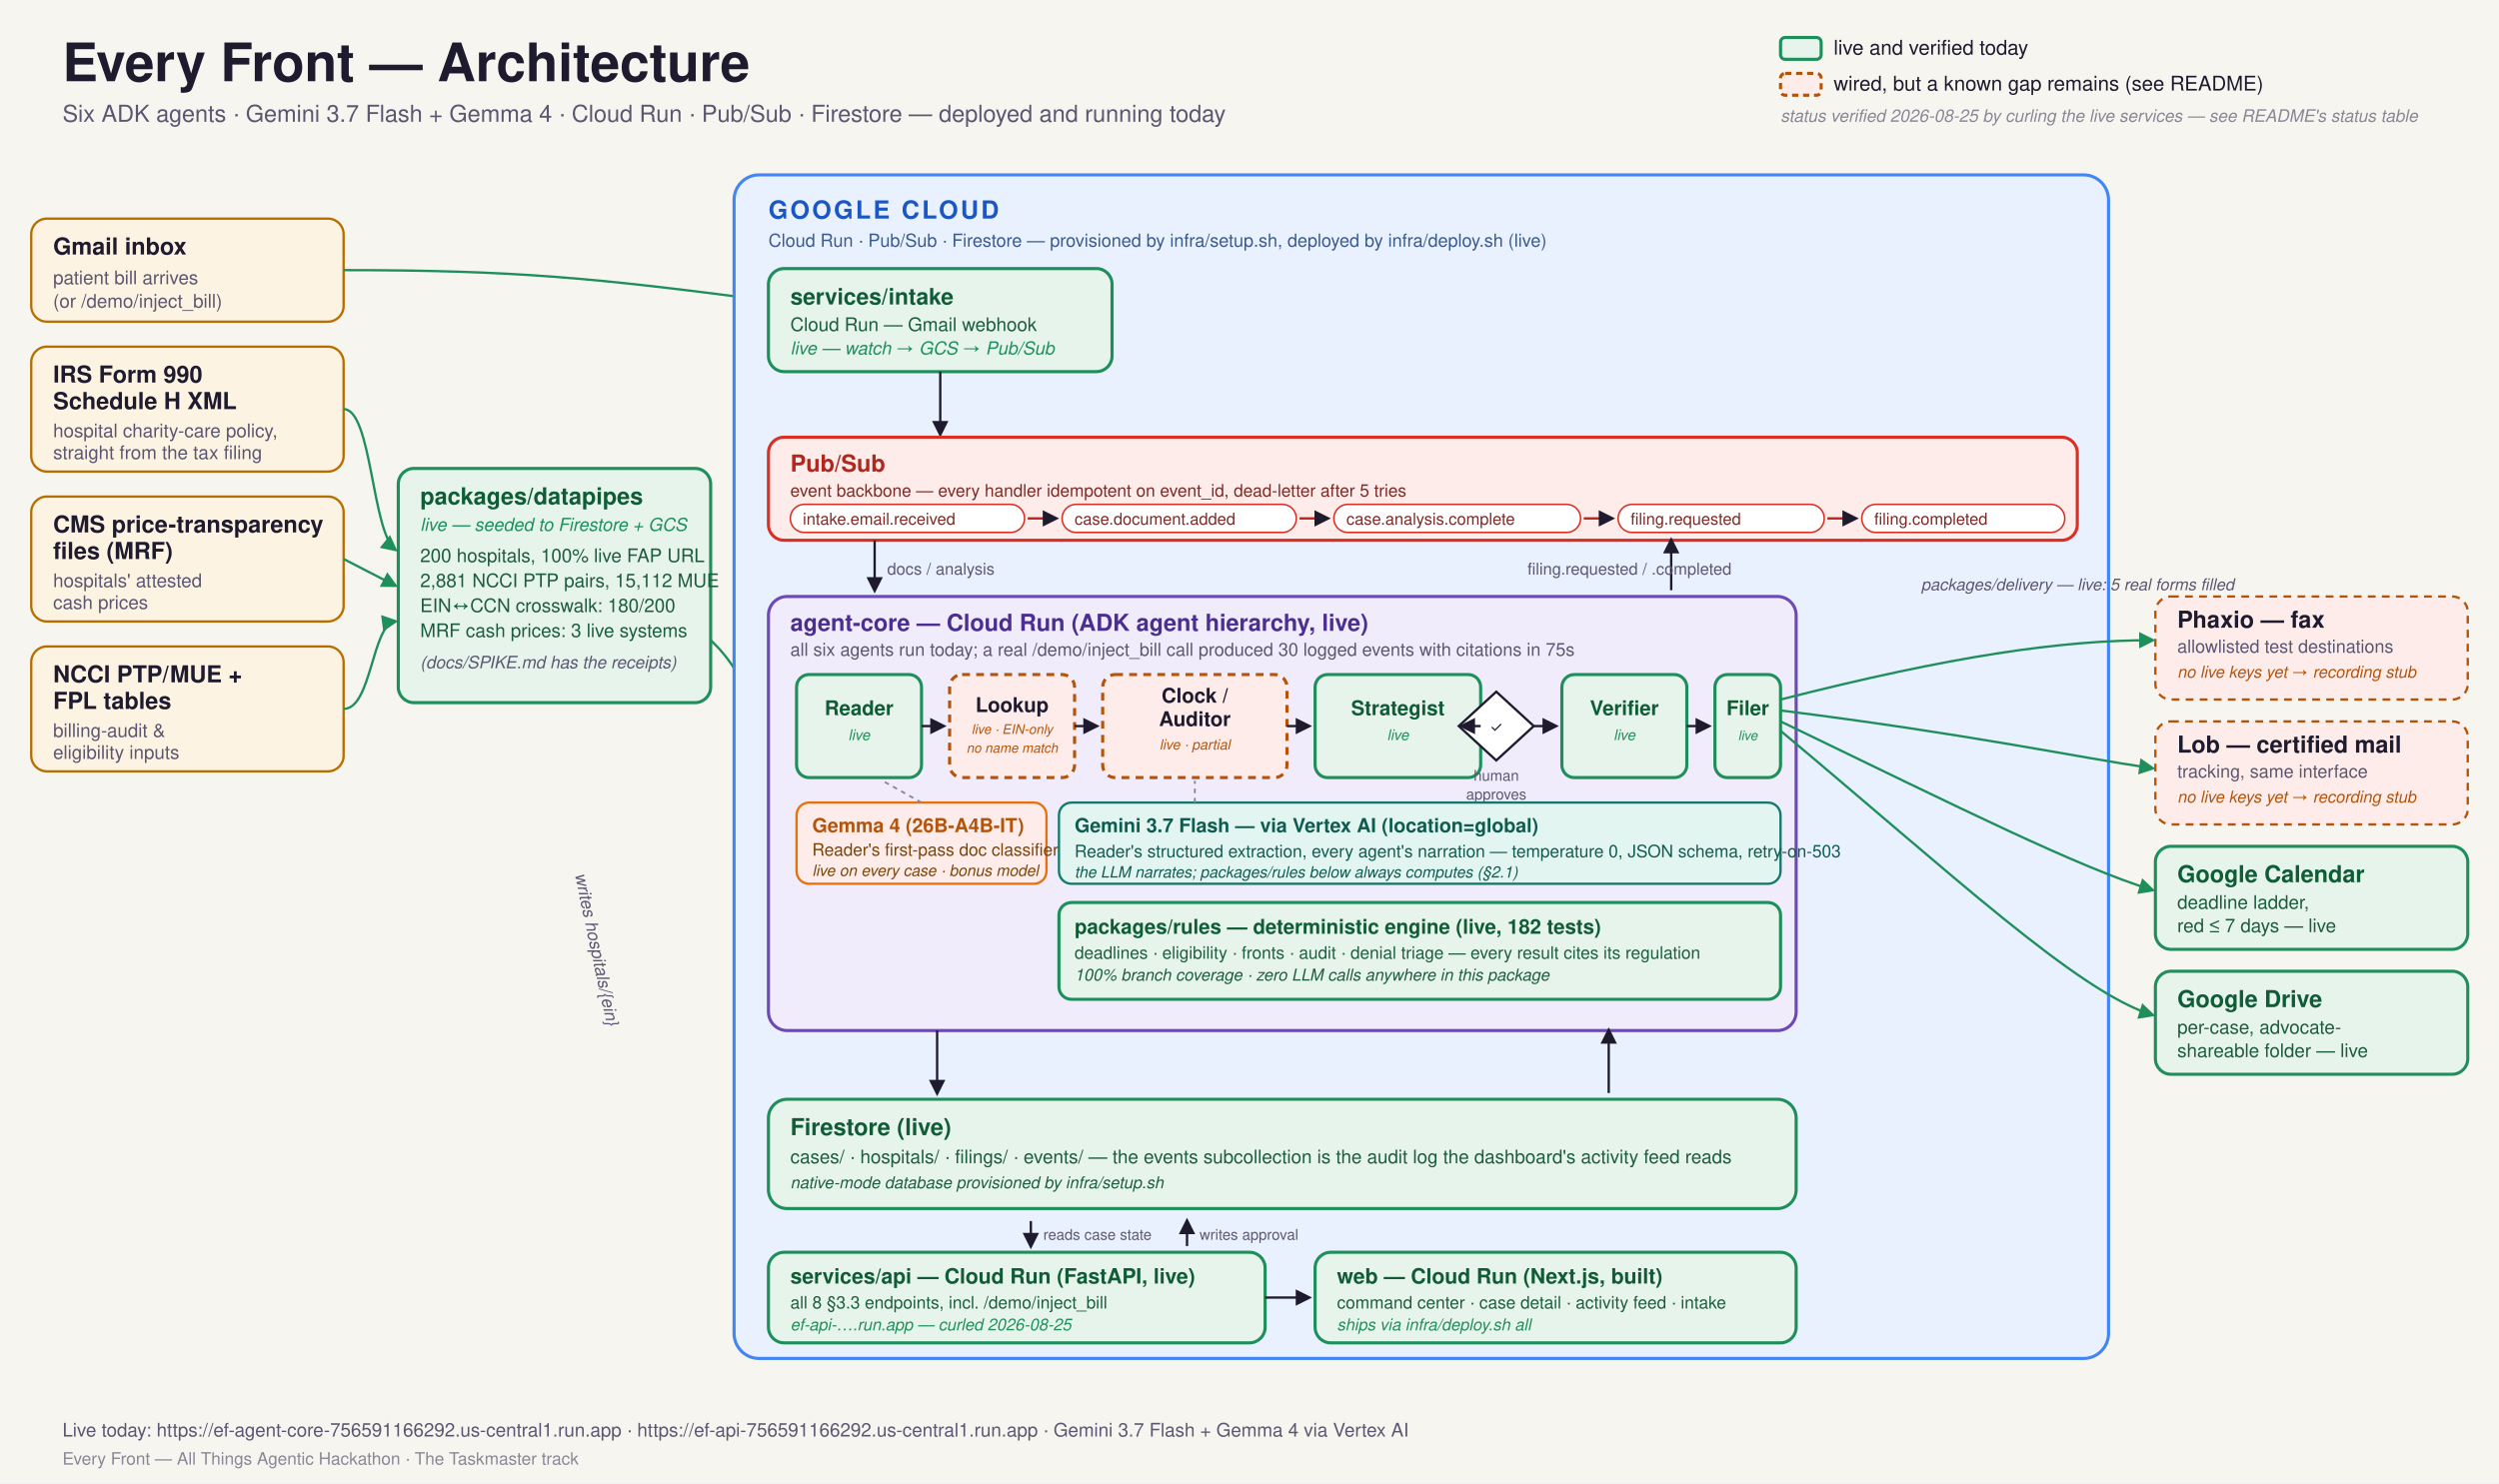
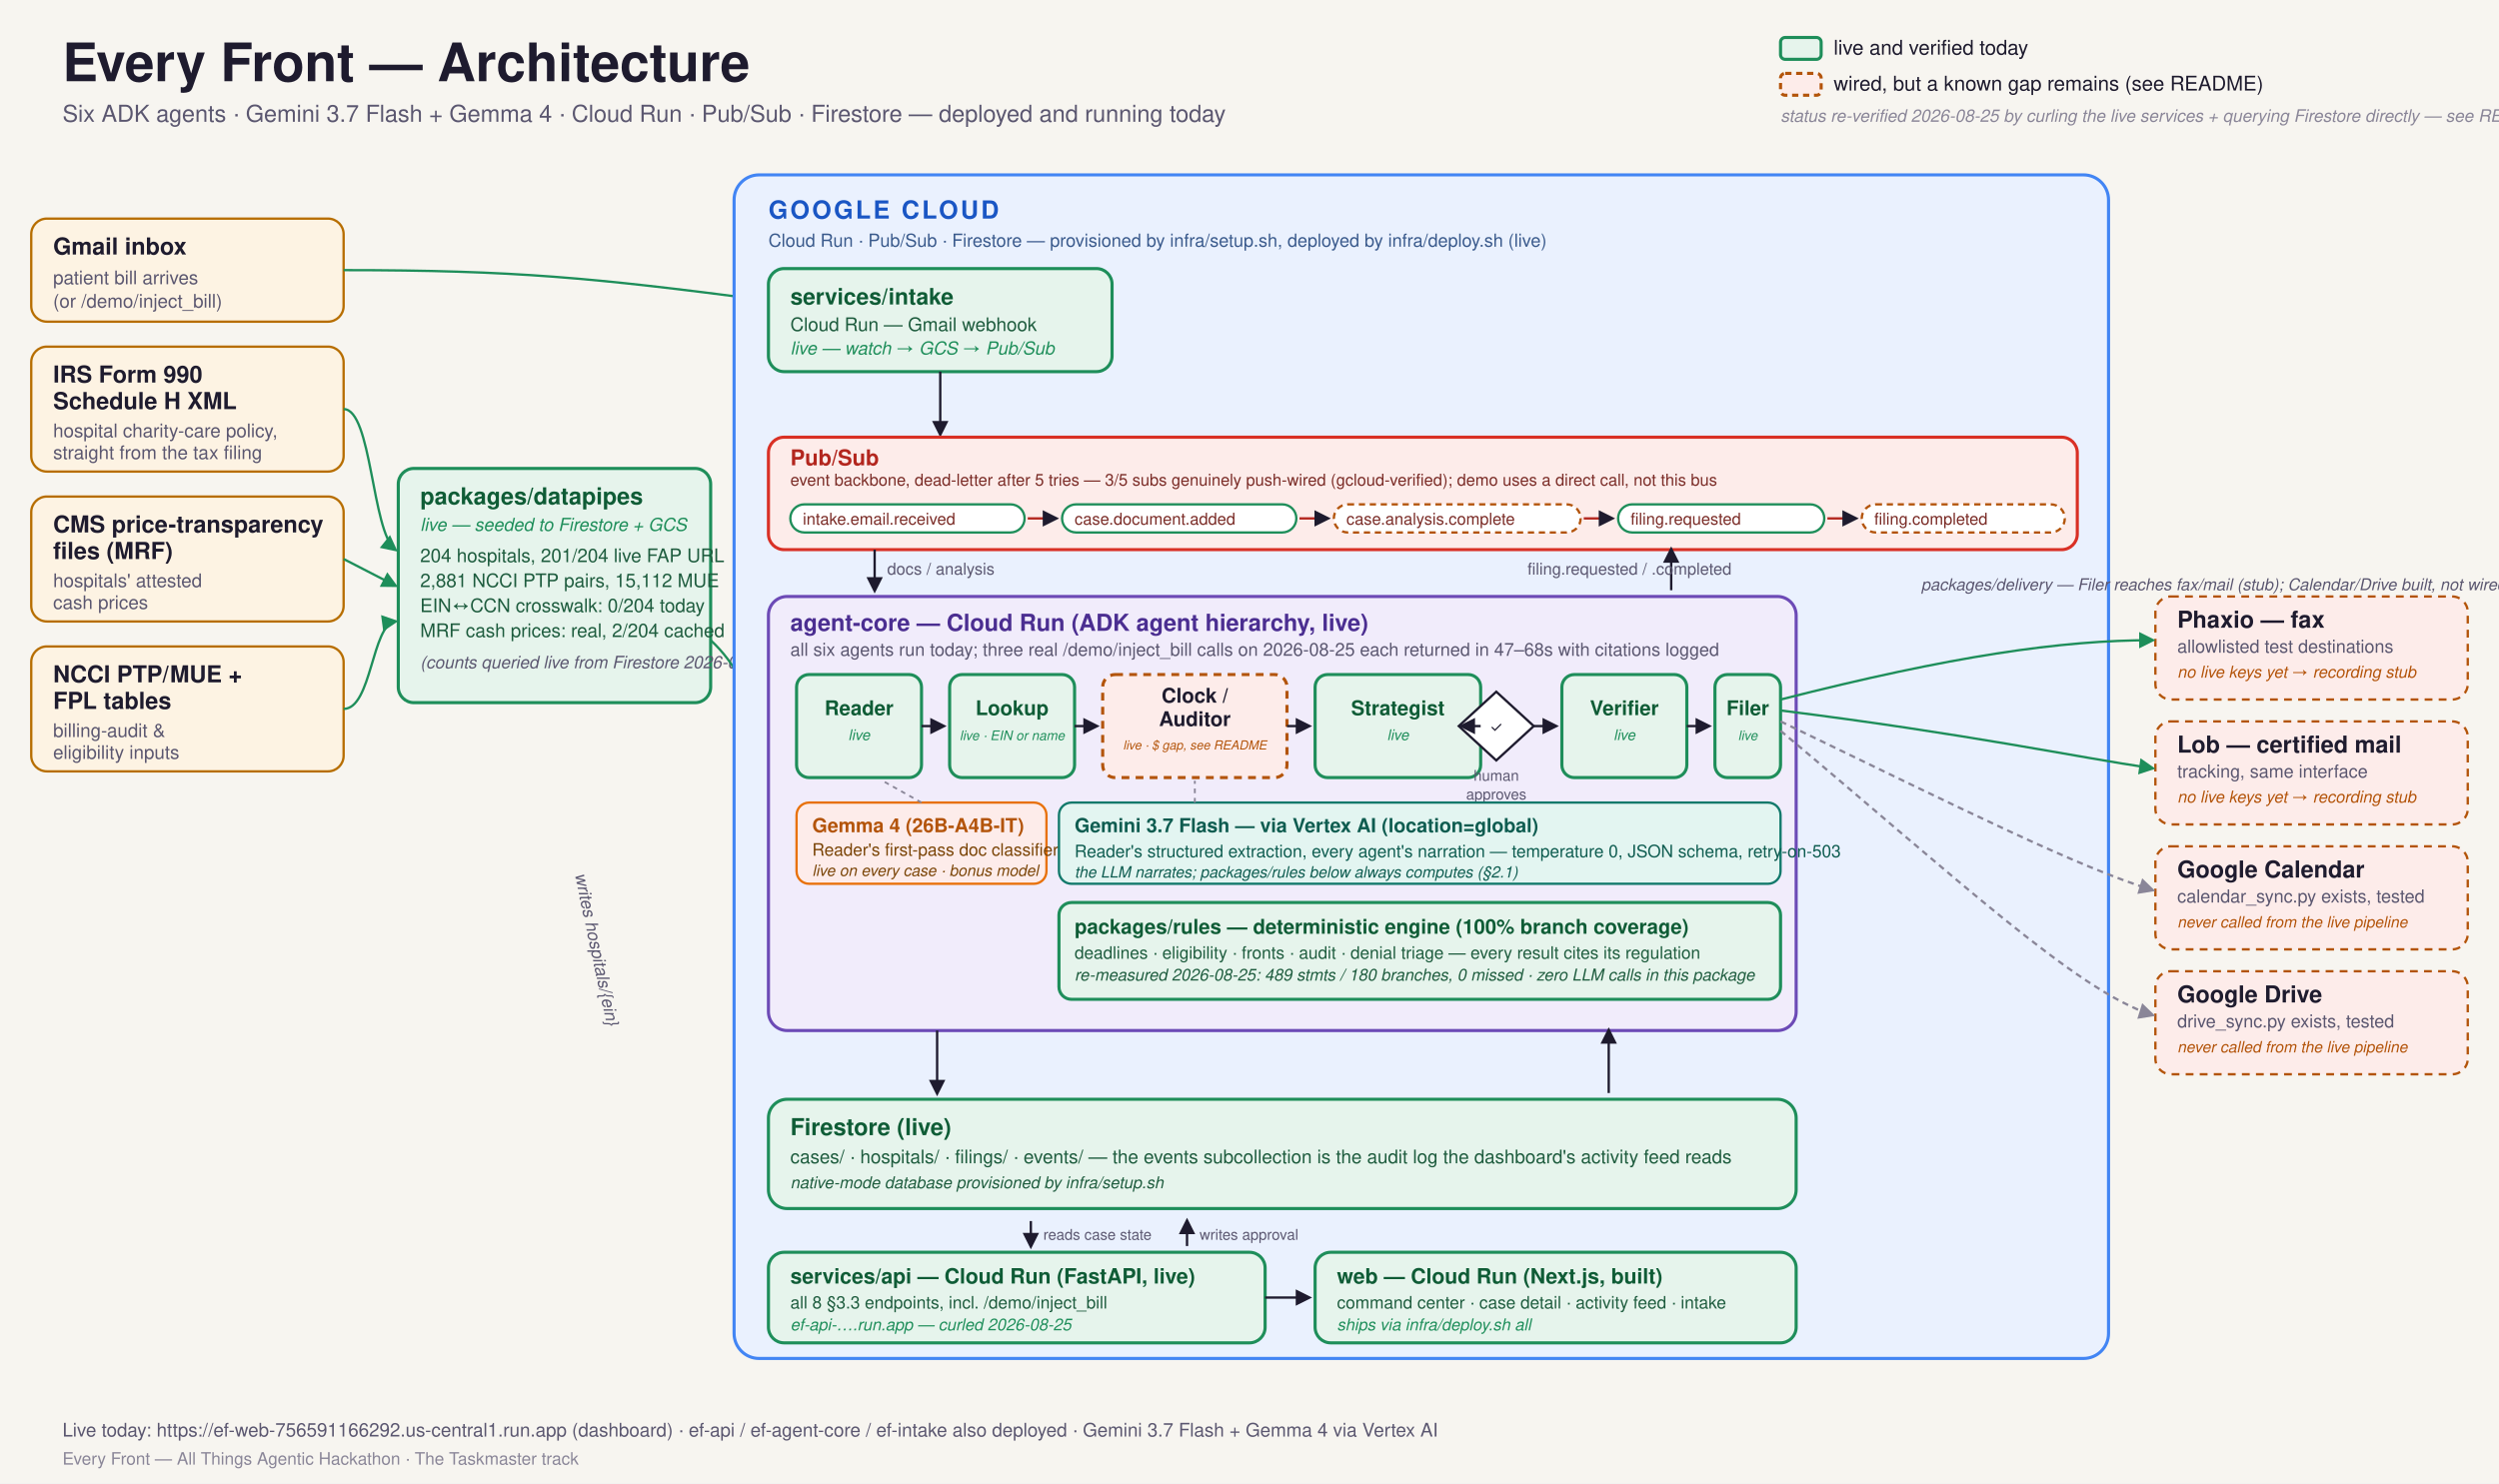
<svg xmlns="http://www.w3.org/2000/svg" viewBox="0 0 1600 950" width="1600" height="950" font-family="-apple-system, 'Segoe UI', Helvetica, Arial, sans-serif">
  <defs>
    <marker id="arrow" viewBox="0 0 10 10" refX="8" refY="5" markerWidth="7" markerHeight="7" orient="auto-start-reverse">
      <path d="M0,0 L10,5 L0,10 z" fill="#1E1B2E" />
    </marker>
    <marker id="arrowMuted" viewBox="0 0 10 10" refX="8" refY="5" markerWidth="7" markerHeight="7" orient="auto-start-reverse">
      <path d="M0,0 L10,5 L0,10 z" fill="#8A8698" />
    </marker>
    <marker id="arrowGreen" viewBox="0 0 10 10" refX="8" refY="5" markerWidth="7" markerHeight="7" orient="auto-start-reverse">
      <path d="M0,0 L10,5 L0,10 z" fill="#1E8E5A" />
    </marker>
  </defs>
  <rect x="0" y="0" width="1600" height="950" fill="#F7F5F0" />
  <text x="40" y="52" font-size="34" font-weight="700" fill="#1E1B2E">Every Front — Architecture</text>
  <text x="40" y="78" font-size="15" fill="#5B5770">Six ADK agents · Gemini 3.7 Flash + Gemma 4 · Cloud Run · Pub/Sub · Firestore — deployed and running today</text>
  <g>
    <rect x="1140" y="24" width="26" height="14" rx="3" fill="#E6F4EC" stroke="#1E8E5A" stroke-width="2" />
    <text x="1174" y="35" font-size="13" fill="#1E1B2E">live and verified today</text>
    <rect x="1140" y="47" width="26" height="14" rx="3" fill="#FDECEA" stroke="#B3540A" stroke-width="2" stroke-dasharray="4,3" />
    <text x="1174" y="58" font-size="13" fill="#1E1B2E">wired, but a known gap remains (see README)</text>
-     <text x="1140" y="78" font-size="11" font-style="italic" fill="#8A8698">status verified 2026-08-25 by curling the live services — see README's status table</text>
+     <text x="1140" y="78" font-size="11" font-style="italic" fill="#8A8698">status re-verified 2026-08-25 by curling the live services + querying Firestore directly — see README's status table</text>
  </g>
  <g>
    <rect x="20" y="140" width="200" height="66" rx="10" fill="#FDF3E3" stroke="#B76E00" stroke-width="1.5" />
    <text x="34" y="163" font-size="15" font-weight="600" fill="#1E1B2E">Gmail inbox</text>
    <text x="34" y="182" font-size="12" fill="#5B5770">patient bill arrives</text>
    <text x="34" y="197" font-size="12" fill="#5B5770">(or /demo/inject_bill)</text>
  </g>
  <g>
    <rect x="20" y="222" width="200" height="80" rx="10" fill="#FDF3E3" stroke="#B76E00" stroke-width="1.5" />
    <text x="34" y="245" font-size="15" font-weight="600" fill="#1E1B2E">IRS Form 990</text>
    <text x="34" y="262" font-size="15" font-weight="600" fill="#1E1B2E">Schedule H XML</text>
    <text x="34" y="280" font-size="12" fill="#5B5770">hospital charity-care policy,</text>
    <text x="34" y="294" font-size="12" fill="#5B5770">straight from the tax filing</text>
  </g>
  <g>
    <rect x="20" y="318" width="200" height="80" rx="10" fill="#FDF3E3" stroke="#B76E00" stroke-width="1.5" />
    <text x="34" y="341" font-size="15" font-weight="600" fill="#1E1B2E">CMS price-transparency</text>
    <text x="34" y="358" font-size="15" font-weight="600" fill="#1E1B2E">files (MRF)</text>
    <text x="34" y="376" font-size="12" fill="#5B5770">hospitals' attested</text>
    <text x="34" y="390" font-size="12" fill="#5B5770">cash prices</text>
  </g>
  <g>
    <rect x="20" y="414" width="200" height="80" rx="10" fill="#FDF3E3" stroke="#B76E00" stroke-width="1.5" />
    <text x="34" y="437" font-size="15" font-weight="600" fill="#1E1B2E">NCCI PTP/MUE +</text>
    <text x="34" y="454" font-size="15" font-weight="600" fill="#1E1B2E">FPL tables</text>
    <text x="34" y="472" font-size="12" fill="#5B5770">billing-audit &amp;</text>
    <text x="34" y="486" font-size="12" fill="#5B5770">eligibility inputs</text>
  </g>
  <g>
    <rect x="255" y="300" width="200" height="150" rx="10" fill="#E6F4EC" stroke="#1E8E5A" stroke-width="2" />
    <text x="269" y="323" font-size="15" font-weight="600" fill="#0F5C36">packages/datapipes</text>
    <text x="269" y="340" font-size="11.5" fill="#1E8E5A" font-style="italic">live — seeded to Firestore + GCS</text>
-     <text x="269" y="360" font-size="12" fill="#1E5C3E">200 hospitals, 100% live FAP URL</text>
+     <text x="269" y="360" font-size="12" fill="#1E5C3E">204 hospitals, 201/204 live FAP URL</text>
    <text x="269" y="376" font-size="12" fill="#1E5C3E">2,881 NCCI PTP pairs, 15,112 MUE</text>
-     <text x="269" y="392" font-size="12" fill="#1E5C3E">EIN↔CCN crosswalk: 180/200</text>
-     <text x="269" y="408" font-size="12" fill="#1E5C3E">MRF cash prices: 3 live systems</text>
-     <text x="269" y="428" font-size="11" fill="#5B5770" font-style="italic">(docs/SPIKE.md has the receipts)</text>
+     <text x="269" y="392" font-size="12" fill="#1E5C3E">EIN↔CCN crosswalk: 0/204 today</text>
+     <text x="269" y="408" font-size="12" fill="#1E5C3E">MRF cash prices: real, 2/204 cached</text>
+     <text x="269" y="428" font-size="11" fill="#5B5770" font-style="italic">(counts queried live from Firestore 2026-08-25)</text>
  </g>
  <path d="M220,262 C238,262 238,340 253,352" fill="none" stroke="#1E8E5A" stroke-width="1.5" marker-end="url(#arrowGreen)" />
  <path d="M220,358 L253,375" fill="none" stroke="#1E8E5A" stroke-width="1.5" marker-end="url(#arrowGreen)" />
  <path d="M220,454 C238,454 238,400 253,398" fill="none" stroke="#1E8E5A" stroke-width="1.5" marker-end="url(#arrowGreen)" />
  <path d="M220,173 C330,173 380,178 488,192" fill="none" stroke="#1E8E5A" stroke-width="1.5" marker-end="url(#arrowGreen)" />
  <path d="M455,410 C520,470 470,600 488,712" fill="none" stroke="#1E8E5A" stroke-width="1.5" marker-end="url(#arrowGreen)" />
  <text x="368" y="560" font-size="11" fill="#5B5770" font-style="italic" transform="rotate(78 368 560)">writes hospitals/{ein}</text>
  <rect x="470" y="112" width="880" height="758" rx="16" fill="#EAF1FE" stroke="#4285F4" stroke-width="2" />
  <text x="492" y="140" font-size="16" font-weight="700" fill="#1A56C4" letter-spacing="1.5">GOOGLE CLOUD</text>
  <text x="492" y="158" font-size="11.5" fill="#3A5A8C">Cloud Run · Pub/Sub · Firestore — provisioned by infra/setup.sh, deployed by infra/deploy.sh (live)</text>
  <rect x="492" y="172" width="220" height="66" rx="10" fill="#E6F4EC" stroke="#1E8E5A" stroke-width="2" />
  <text x="506" y="195" font-size="14.5" font-weight="600" fill="#0F5C36">services/intake</text>
  <text x="506" y="212" font-size="12" fill="#1E5C3E">Cloud Run — Gmail webhook</text>
  <text x="506" y="227" font-size="11.5" fill="#1E8E5A" font-style="italic">live — watch → GCS → Pub/Sub</text>
  <line x1="602" y1="238" x2="602" y2="278" stroke="#1E1B2E" stroke-width="1.5" marker-end="url(#arrow)" />
-   <rect x="492" y="280" width="838" height="66" rx="10" fill="#FDECEA" stroke="#D93025" stroke-width="2" />
-   <text x="506" y="302" font-size="15" font-weight="700" fill="#B3261E">Pub/Sub</text>
-   <text x="506" y="318" font-size="11" fill="#7A2B26">event backbone — every handler idempotent on event_id, dead-letter after 5 tries</text>
+   <rect x="492" y="280" width="838" height="72" rx="10" fill="#FDECEA" stroke="#D93025" stroke-width="2" />
+   <text x="506" y="298" font-size="14" font-weight="700" fill="#B3261E">Pub/Sub</text>
+   <text x="506" y="311" font-size="10.5" fill="#7A2B26">event backbone, dead-letter after 5 tries — 3/5 subs genuinely push-wired (gcloud-verified); demo uses a direct call, not this bus</text>
  <g font-size="10.5" fill="#7A2B26">
-     <rect x="506" y="323" width="150" height="18" rx="9" fill="#FFFFFF" stroke="#D93025" stroke-width="1" />
+     <rect x="506" y="323" width="150" height="18" rx="9" fill="#FFFFFF" stroke="#1E8E5A" stroke-width="1.5" />
    <text x="514" y="336">intake.email.received</text>
    <path d="M658,332 L676,332" stroke="#B3261E" stroke-width="1.5" marker-end="url(#arrow)" />
-     <rect x="680" y="323" width="150" height="18" rx="9" fill="#FFFFFF" stroke="#D93025" stroke-width="1" />
+     <rect x="680" y="323" width="150" height="18" rx="9" fill="#FFFFFF" stroke="#1E8E5A" stroke-width="1.5" />
    <text x="688" y="336">case.document.added</text>
    <path d="M832,332 L850,332" stroke="#B3261E" stroke-width="1.5" marker-end="url(#arrow)" />
-     <rect x="854" y="323" width="158" height="18" rx="9" fill="#FFFFFF" stroke="#D93025" stroke-width="1" />
+     <rect x="854" y="323" width="158" height="18" rx="9" fill="#FFFFFF" stroke="#B3540A" stroke-width="1.5" stroke-dasharray="4,3" />
    <text x="862" y="336">case.analysis.complete</text>
    <path d="M1014,332 L1032,332" stroke="#B3261E" stroke-width="1.5" marker-end="url(#arrow)" />
-     <rect x="1036" y="323" width="132" height="18" rx="9" fill="#FFFFFF" stroke="#D93025" stroke-width="1" />
+     <rect x="1036" y="323" width="132" height="18" rx="9" fill="#FFFFFF" stroke="#1E8E5A" stroke-width="1.5" />
    <text x="1044" y="336">filing.requested</text>
    <path d="M1170,332 L1188,332" stroke="#B3261E" stroke-width="1.5" marker-end="url(#arrow)" />
-     <rect x="1192" y="323" width="130" height="18" rx="9" fill="#FFFFFF" stroke="#D93025" stroke-width="1" />
+     <rect x="1192" y="323" width="130" height="18" rx="9" fill="#FFFFFF" stroke="#B3540A" stroke-width="1.5" stroke-dasharray="4,3" />
    <text x="1200" y="336">filing.completed</text>
  </g>
-   <line x1="560" y1="346" x2="560" y2="378" stroke="#1E1B2E" stroke-width="1.5" marker-end="url(#arrow)" />
+   <line x1="560" y1="352" x2="560" y2="378" stroke="#1E1B2E" stroke-width="1.5" marker-end="url(#arrow)" />
  <text x="568" y="368" font-size="10.5" fill="#5B5770">docs / analysis</text>
-   <line x1="1070" y1="378" x2="1070" y2="346" stroke="#1E1B2E" stroke-width="1.5" marker-end="url(#arrow)" />
+   <line x1="1070" y1="378" x2="1070" y2="352" stroke="#1E1B2E" stroke-width="1.5" marker-end="url(#arrow)" />
  <text x="978" y="368" font-size="10.5" fill="#5B5770">filing.requested / .completed</text>
  <rect x="492" y="382" width="658" height="278" rx="12" fill="#F1ECFB" stroke="#6C4AB6" stroke-width="2" />
  <text x="506" y="404" font-size="15" font-weight="700" fill="#4B2E91">agent-core — Cloud Run (ADK agent hierarchy, live)</text>
-   <text x="506" y="420" font-size="11.5" fill="#5B5770">all six agents run today; a real /demo/inject_bill call produced 30 logged events with citations in 75s</text>
+   <text x="506" y="420" font-size="11.5" fill="#5B5770">all six agents run today; three real /demo/inject_bill calls on 2026-08-25 each returned in 47–68s with citations logged</text>
  <rect x="510" y="432" width="80" height="66" rx="8" fill="#E6F4EC" stroke="#1E8E5A" stroke-width="2" />
  <text x="550" y="458" font-size="13" font-weight="600" fill="#0F5C36" text-anchor="middle">Reader</text>
  <text x="550" y="474" font-size="9.5" fill="#1E8E5A" text-anchor="middle" font-style="italic">live</text>
  <path d="M590,465 L604,465" stroke="#1E1B2E" stroke-width="1.5" marker-end="url(#arrow)" />
-   <rect x="608" y="432" width="80" height="66" rx="8" fill="#FDECEA" stroke="#B3540A" stroke-width="2" stroke-dasharray="5,4" />
-   <text x="648" y="456" font-size="13" font-weight="600" fill="#1E1B2E" text-anchor="middle">Lookup</text>
-   <text x="648" y="470" font-size="8.5" fill="#B3540A" text-anchor="middle" font-style="italic">live · EIN-only</text>
-   <text x="648" y="482" font-size="8.5" fill="#B3540A" text-anchor="middle" font-style="italic">no name match</text>
+   <rect x="608" y="432" width="80" height="66" rx="8" fill="#E6F4EC" stroke="#1E8E5A" stroke-width="2" />
+   <text x="648" y="458" font-size="13" font-weight="600" fill="#0F5C36" text-anchor="middle">Lookup</text>
+   <text x="648" y="474" font-size="8.5" fill="#1E8E5A" text-anchor="middle" font-style="italic">live · EIN or name</text>
  <path d="M688,465 L702,465" stroke="#1E1B2E" stroke-width="1.5" marker-end="url(#arrow)" />
  <rect x="706" y="432" width="118" height="66" rx="8" fill="#FDECEA" stroke="#B3540A" stroke-width="2" stroke-dasharray="5,4" />
  <text x="765" y="450" font-size="13" font-weight="600" fill="#1E1B2E" text-anchor="middle">Clock /</text>
  <text x="765" y="465" font-size="13" font-weight="600" fill="#1E1B2E" text-anchor="middle">Auditor</text>
-   <text x="765" y="480" font-size="9" fill="#B3540A" text-anchor="middle" font-style="italic">live · partial</text>
+   <text x="765" y="480" font-size="8" fill="#B3540A" text-anchor="middle" font-style="italic">live · $ gap, see README</text>
  <path d="M824,465 L838,465" stroke="#1E1B2E" stroke-width="1.5" marker-end="url(#arrow)" />
  <rect x="842" y="432" width="106" height="66" rx="8" fill="#E6F4EC" stroke="#1E8E5A" stroke-width="2" />
  <text x="895" y="458" font-size="13" font-weight="600" fill="#0F5C36" text-anchor="middle">Strategist</text>
  <text x="895" y="474" font-size="9.5" fill="#1E8E5A" text-anchor="middle" font-style="italic">live</text>
  <path d="M958,443 L982,465 L958,487 L934,465 Z" fill="#FFFFFF" stroke="#1E1B2E" stroke-width="1.5" />
  <text x="958" y="469" font-size="9.5" fill="#1E1B2E" text-anchor="middle">✓</text>
  <text x="958" y="500" font-size="9.5" fill="#5B5770" text-anchor="middle">human</text>
  <text x="958" y="512" font-size="9.5" fill="#5B5770" text-anchor="middle">approves</text>
  <path d="M948,465 L936,465" stroke="#1E1B2E" stroke-width="1.5" marker-end="url(#arrow)" />
  <path d="M982,465 L996,465" stroke="#1E1B2E" stroke-width="1.5" marker-end="url(#arrow)" />
  <rect x="1000" y="432" width="80" height="66" rx="8" fill="#E6F4EC" stroke="#1E8E5A" stroke-width="2" />
  <text x="1040" y="458" font-size="13" font-weight="600" fill="#0F5C36" text-anchor="middle">Verifier</text>
  <text x="1040" y="474" font-size="9.5" fill="#1E8E5A" text-anchor="middle" font-style="italic">live</text>
  <path d="M1080,465 L1094,465" stroke="#1E1B2E" stroke-width="1.5" marker-end="url(#arrow)" />
  <rect x="1098" y="432" width="42" height="66" rx="8" fill="#E6F4EC" stroke="#1E8E5A" stroke-width="2" />
  <text x="1119" y="458" font-size="13" font-weight="600" fill="#0F5C36" text-anchor="middle">Filer</text>
  <text x="1119" y="474" font-size="8.5" fill="#1E8E5A" text-anchor="middle" font-style="italic">live</text>
  <rect x="510" y="514" width="160" height="52" rx="8" fill="#FDECEA" stroke="#E8710A" stroke-width="1.5" />
  <text x="520" y="533" font-size="12.5" font-weight="700" fill="#B3540A">Gemma 4 (26B-A4B-IT)</text>
  <text x="520" y="548" font-size="11" fill="#7A4406">Reader's first-pass doc classifier</text>
  <text x="520" y="561" font-size="10" fill="#7A4406" font-style="italic">live on every case · bonus model</text>
  <line x1="590" y1="514" x2="565" y2="500" stroke="#8A8698" stroke-width="1.2" stroke-dasharray="3,3" />
  <rect x="678" y="514" width="462" height="52" rx="8" fill="#E3F5F1" stroke="#12796B" stroke-width="1.5" />
  <text x="688" y="533" font-size="12.5" font-weight="700" fill="#0E5C50">Gemini 3.7 Flash — via Vertex AI (location=global)</text>
  <text x="688" y="549" font-size="11" fill="#0E5C50">Reader's structured extraction, every agent's narration — temperature 0, JSON schema, retry-on-503</text>
  <text x="688" y="562" font-size="10" fill="#0E5C50" font-style="italic">the LLM narrates; packages/rules below always computes (§2.1)</text>
  <line x1="765" y1="514" x2="765" y2="500" stroke="#8A8698" stroke-width="1.2" stroke-dasharray="3,3" />
  <rect x="678" y="578" width="462" height="62" rx="8" fill="#E6F4EC" stroke="#1E8E5A" stroke-width="2" />
-   <text x="688" y="598" font-size="13" font-weight="700" fill="#0F5C36">packages/rules — deterministic engine (live, 182 tests)</text>
+   <text x="688" y="598" font-size="13" font-weight="700" fill="#0F5C36">packages/rules — deterministic engine (100% branch coverage)</text>
  <text x="688" y="614" font-size="11" fill="#1E5C3E">deadlines · eligibility · fronts · audit · denial triage — every result cites its regulation</text>
-   <text x="688" y="628" font-size="10.5" fill="#1E5C3E" font-style="italic">100% branch coverage · zero LLM calls anywhere in this package</text>
+   <text x="688" y="628" font-size="10.5" fill="#1E5C3E" font-style="italic">re-measured 2026-08-25: 489 stmts / 180 branches, 0 missed · zero LLM calls in this package</text>
  <line x1="600" y1="660" x2="600" y2="700" stroke="#1E1B2E" stroke-width="1.5" marker-end="url(#arrow)" />
  <line x1="1030" y1="700" x2="1030" y2="660" stroke="#1E1B2E" stroke-width="1.5" marker-end="url(#arrow)" />
  <rect x="492" y="704" width="658" height="70" rx="12" fill="#E6F4EC" stroke="#1E8E5A" stroke-width="2" />
  <text x="506" y="727" font-size="15" font-weight="700" fill="#0F5C36">Firestore (live)</text>
  <text x="506" y="745" font-size="12" fill="#1E5C3E">cases/ · hospitals/ · filings/ · events/ — the events subcollection is the audit log the dashboard's activity feed reads</text>
  <text x="506" y="761" font-size="10.5" fill="#1E5C3E" font-style="italic">native-mode database provisioned by infra/setup.sh</text>
  <line x1="660" y1="782" x2="660" y2="798" stroke="#1E1B2E" stroke-width="1.5" marker-end="url(#arrow)" />
  <text x="668" y="794" font-size="9.5" fill="#5B5770">reads case state</text>
  <line x1="760" y1="798" x2="760" y2="782" stroke="#1E1B2E" stroke-width="1.5" marker-end="url(#arrow)" />
  <text x="768" y="794" font-size="9.5" fill="#5B5770">writes approval</text>
  <rect x="492" y="802" width="318" height="58" rx="10" fill="#E6F4EC" stroke="#1E8E5A" stroke-width="2" />
  <text x="506" y="822" font-size="13.5" font-weight="600" fill="#0F5C36">services/api — Cloud Run (FastAPI, live)</text>
  <text x="506" y="838" font-size="11" fill="#1E5C3E">all 8 §3.3 endpoints, incl. /demo/inject_bill</text>
  <text x="506" y="852" font-size="10.5" fill="#1E8E5A" font-style="italic">ef-api-….run.app — curled 2026-08-25</text>
  <line x1="810" y1="831" x2="838" y2="831" stroke="#1E1B2E" stroke-width="1.5" marker-end="url(#arrow)" />
  <rect x="842" y="802" width="308" height="58" rx="10" fill="#E6F4EC" stroke="#1E8E5A" stroke-width="2" />
  <text x="856" y="822" font-size="13.5" font-weight="600" fill="#0F5C36">web — Cloud Run (Next.js, built)</text>
  <text x="856" y="838" font-size="11" fill="#1E5C3E">command center · case detail · activity feed · intake</text>
  <text x="856" y="852" font-size="10.5" fill="#1E8E5A" font-style="italic">ships via infra/deploy.sh all</text>
  <g>
    <rect x="1380" y="382" width="200" height="66" rx="10" fill="#FDECEA" stroke="#B3540A" stroke-width="1.5" stroke-dasharray="5,4" />
    <text x="1394" y="402" font-size="15" font-weight="600" fill="#1E1B2E">Phaxio — fax</text>
    <text x="1394" y="418" font-size="11.5" fill="#5B5770">allowlisted test destinations</text>
    <text x="1394" y="434" font-size="10.5" fill="#B3540A" font-style="italic">no live keys yet → recording stub</text>
  </g>
  <g>
    <rect x="1380" y="462" width="200" height="66" rx="10" fill="#FDECEA" stroke="#B3540A" stroke-width="1.5" stroke-dasharray="5,4" />
    <text x="1394" y="482" font-size="15" font-weight="600" fill="#1E1B2E">Lob — certified mail</text>
    <text x="1394" y="498" font-size="11.5" fill="#5B5770">tracking, same interface</text>
    <text x="1394" y="514" font-size="10.5" fill="#B3540A" font-style="italic">no live keys yet → recording stub</text>
  </g>
  <g>
-     <rect x="1380" y="542" width="200" height="66" rx="10" fill="#E6F4EC" stroke="#1E8E5A" stroke-width="2" />
-     <text x="1394" y="565" font-size="15" font-weight="600" fill="#0F5C36">Google Calendar</text>
-     <text x="1394" y="582" font-size="12" fill="#1E5C3E">deadline ladder,</text>
-     <text x="1394" y="597" font-size="12" fill="#1E5C3E">red ≤ 7 days — live</text>
+     <rect x="1380" y="542" width="200" height="66" rx="10" fill="#FDECEA" stroke="#B3540A" stroke-width="1.5" stroke-dasharray="5,4" />
+     <text x="1394" y="562" font-size="15" font-weight="600" fill="#1E1B2E">Google Calendar</text>
+     <text x="1394" y="578" font-size="11.5" fill="#5B5770">calendar_sync.py exists, tested</text>
+     <text x="1394" y="594" font-size="10" fill="#B3540A" font-style="italic">never called from the live pipeline</text>
  </g>
  <g>
-     <rect x="1380" y="622" width="200" height="66" rx="10" fill="#E6F4EC" stroke="#1E8E5A" stroke-width="2" />
-     <text x="1394" y="645" font-size="15" font-weight="600" fill="#0F5C36">Google Drive</text>
-     <text x="1394" y="662" font-size="12" fill="#1E5C3E">per-case, advocate-</text>
-     <text x="1394" y="677" font-size="12" fill="#1E5C3E">shareable folder — live</text>
+     <rect x="1380" y="622" width="200" height="66" rx="10" fill="#FDECEA" stroke="#B3540A" stroke-width="1.5" stroke-dasharray="5,4" />
+     <text x="1394" y="642" font-size="15" font-weight="600" fill="#1E1B2E">Google Drive</text>
+     <text x="1394" y="658" font-size="11.5" fill="#5B5770">drive_sync.py exists, tested</text>
+     <text x="1394" y="674" font-size="10" fill="#B3540A" font-style="italic">never called from the live pipeline</text>
  </g>
  <path d="M1140,448 C1250,420 1320,410 1378,410" fill="none" stroke="#1E8E5A" stroke-width="1.5" marker-end="url(#arrowGreen)" />
  <path d="M1140,455 C1260,470 1330,485 1378,492" fill="none" stroke="#1E8E5A" stroke-width="1.5" marker-end="url(#arrowGreen)" />
-   <path d="M1140,462 C1260,520 1330,555 1378,570" fill="none" stroke="#1E8E5A" stroke-width="1.5" marker-end="url(#arrowGreen)" />
-   <path d="M1140,468 C1250,560 1330,635 1378,650" fill="none" stroke="#1E8E5A" stroke-width="1.5" marker-end="url(#arrowGreen)" />
-   <text x="1230" y="378" font-size="10.5" fill="#5B5770" font-style="italic">packages/delivery — live: 5 real forms filled</text>
-   <text x="40" y="920" font-size="12" fill="#5B5770">Live today: https://ef-agent-core-756591166292.us-central1.run.app · https://ef-api-756591166292.us-central1.run.app · Gemini 3.7 Flash + Gemma 4 via Vertex AI</text>
+   <path d="M1140,462 C1260,520 1330,555 1378,570" fill="none" stroke="#8A8698" stroke-width="1.5" stroke-dasharray="4,3" marker-end="url(#arrowMuted)" />
+   <path d="M1140,468 C1250,560 1330,635 1378,650" fill="none" stroke="#8A8698" stroke-width="1.5" stroke-dasharray="4,3" marker-end="url(#arrowMuted)" />
+   <text x="1230" y="378" font-size="10.5" fill="#5B5770" font-style="italic">packages/delivery — Filer reaches fax/mail (stub); Calendar/Drive built, not wired</text>
+   <text x="40" y="920" font-size="12" fill="#5B5770">Live today: https://ef-web-756591166292.us-central1.run.app (dashboard) · ef-api / ef-agent-core / ef-intake also deployed · Gemini 3.7 Flash + Gemma 4 via Vertex AI</text>
  <text x="40" y="938" font-size="11" fill="#8A8698">Every Front — All Things Agentic Hackathon · The Taskmaster track</text>
</svg>
